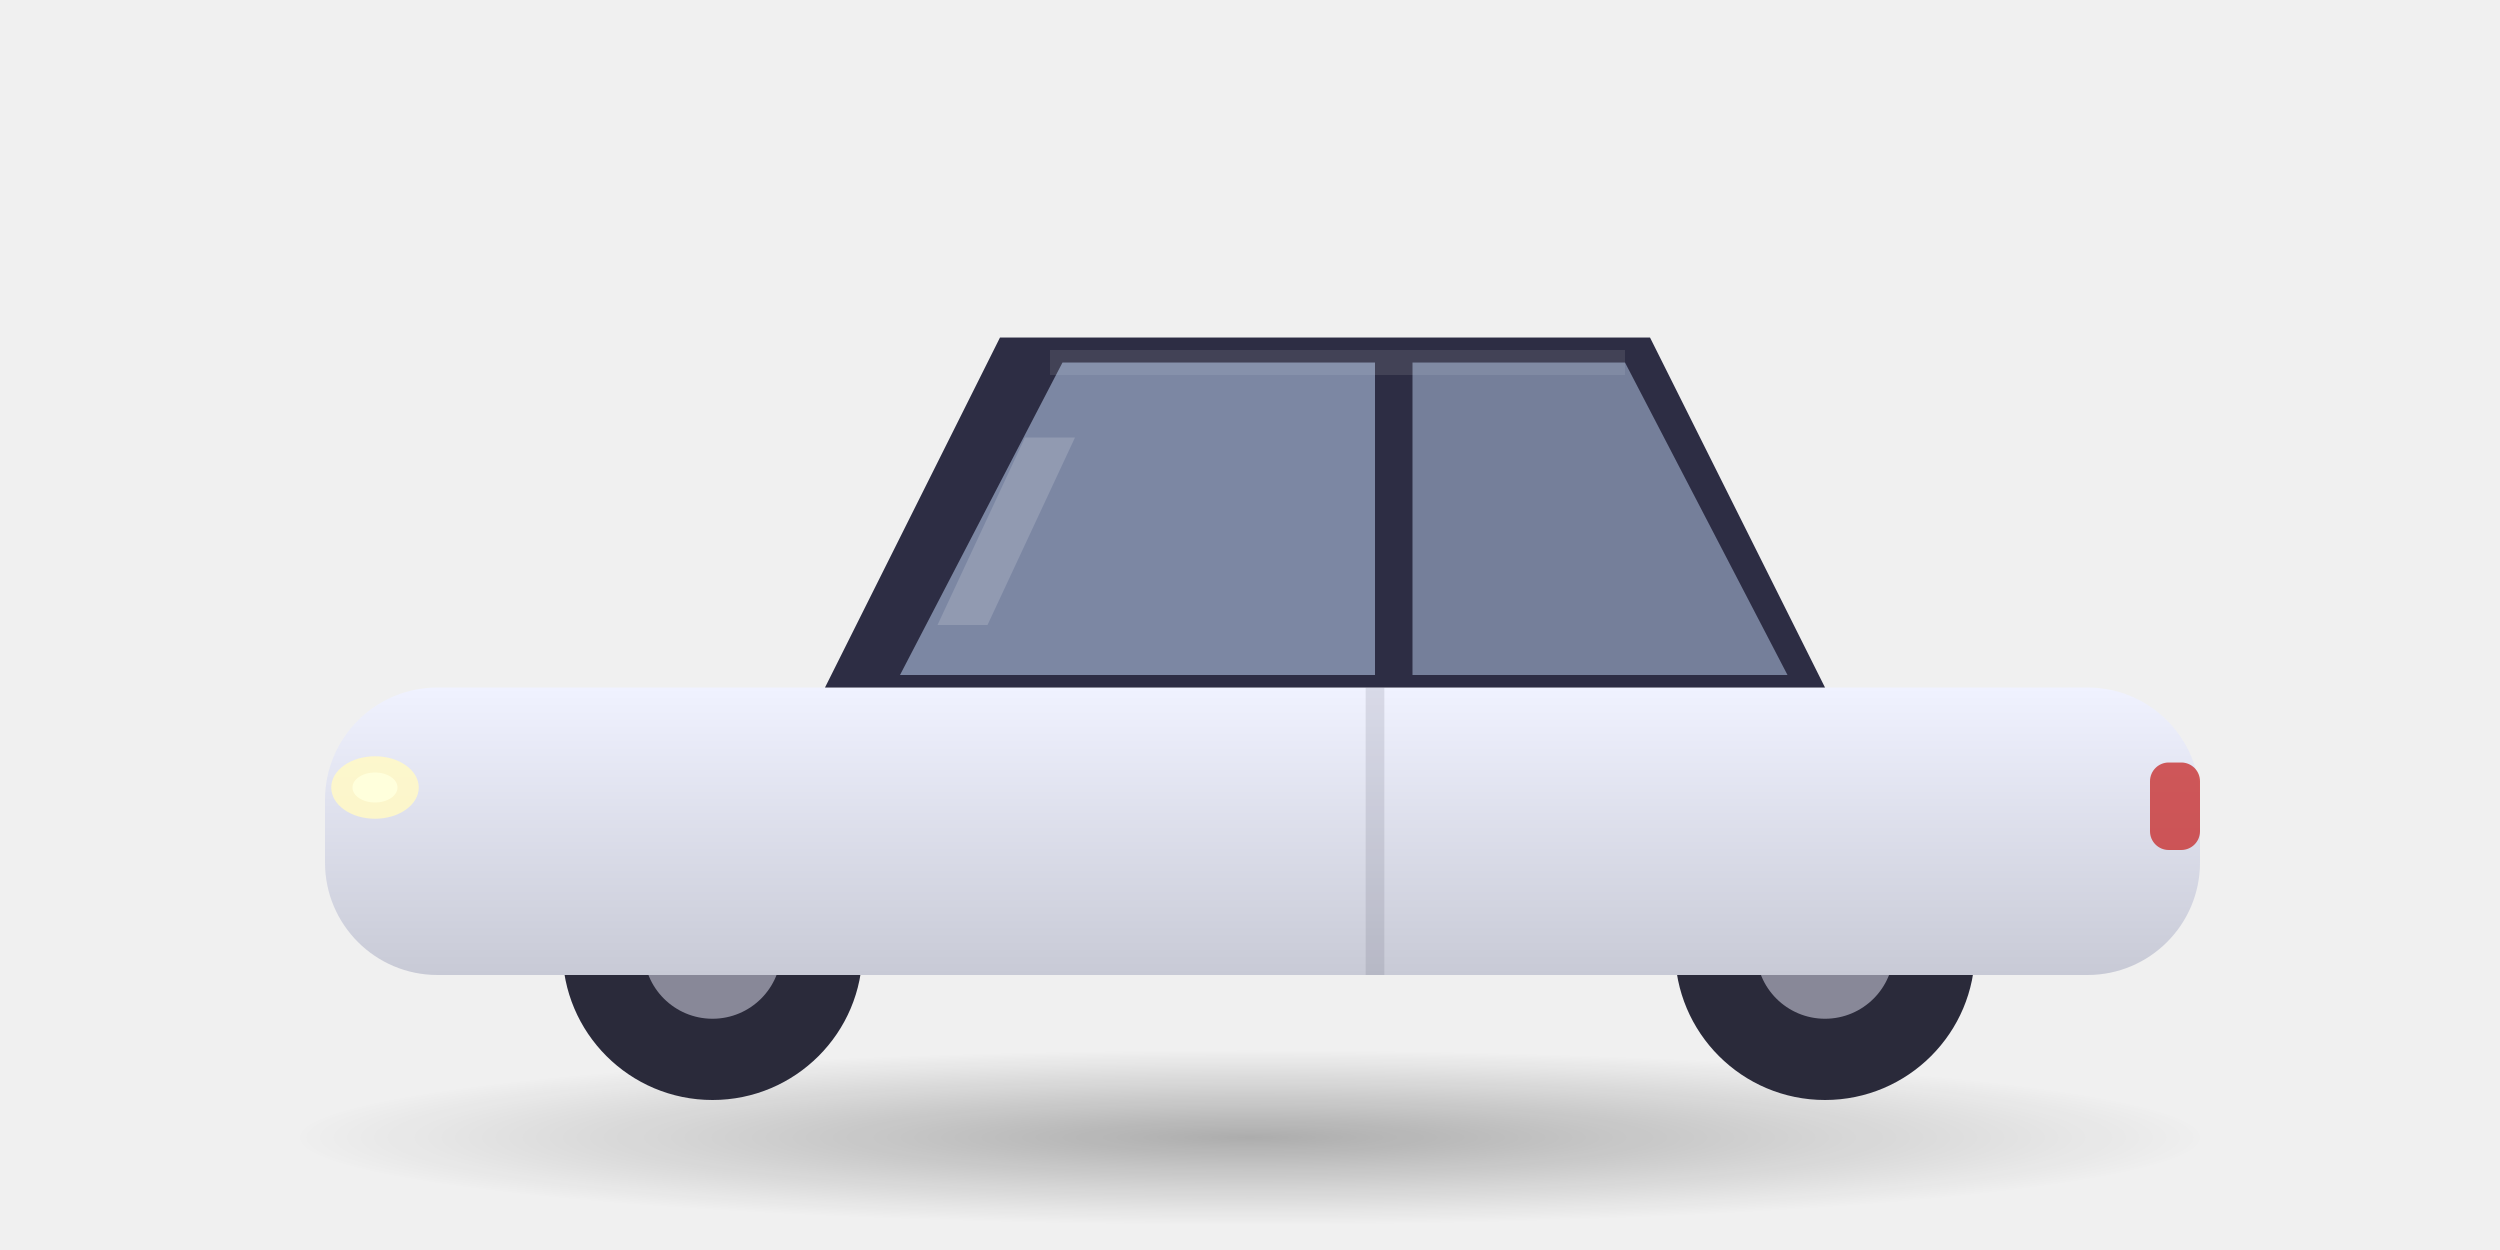
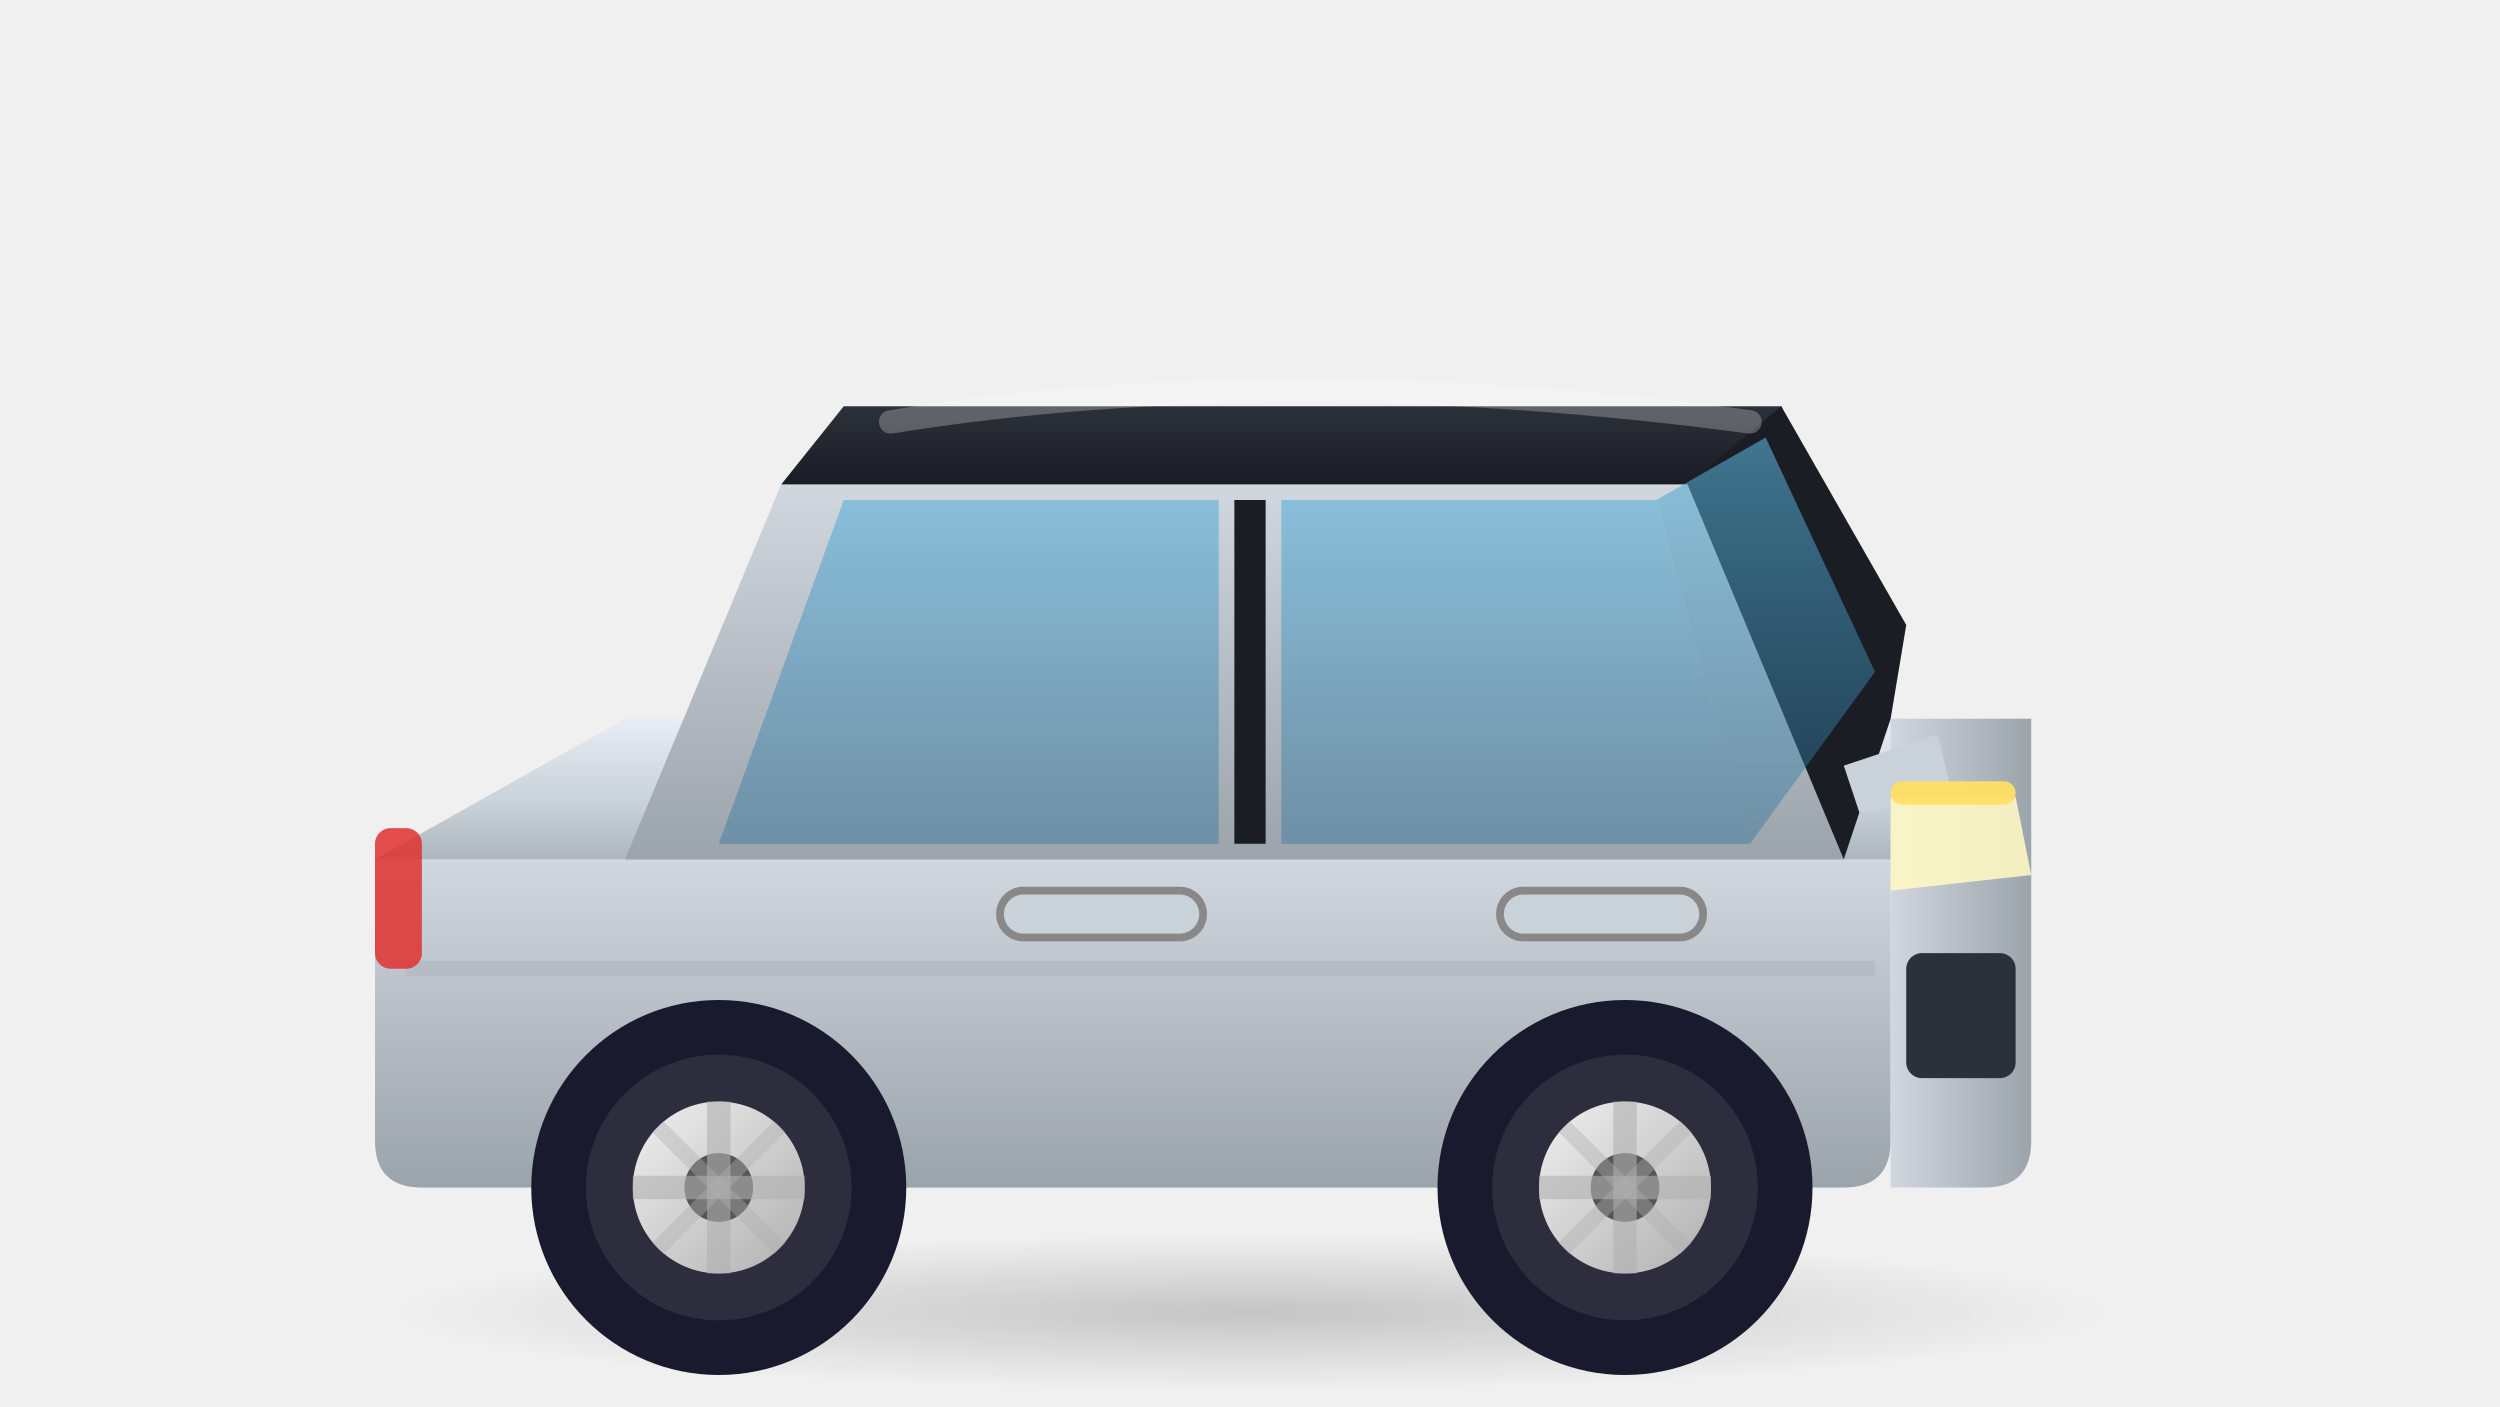
- <svg xmlns="http://www.w3.org/2000/svg" viewBox="0 0 200 100">
+ <svg xmlns="http://www.w3.org/2000/svg" viewBox="0 0 160 90" fill="none">
  <defs>
-     <linearGradient id="shareBody" x1="0" y1="0" x2="0" y2="1">
-       <stop offset="0%" stop-color="#F0F2FF" />
-       <stop offset="100%" stop-color="#C8CAD6" />
+     <radialGradient id="shadow" cx="50%" cy="50%" r="50%">
+       <stop offset="0%" stop-color="#000" stop-opacity="0.18" />
+       <stop offset="100%" stop-color="#000" stop-opacity="0" />
+     </radialGradient>
+     <linearGradient id="body-white" x1="0" y1="0" x2="0" y2="1">
+       <stop offset="0%" stop-color="#e6edf3" />
+       <stop offset="60%" stop-color="#c9d1d9" />
+       <stop offset="100%" stop-color="#adb5bd" />
    </linearGradient>
-     <radialGradient id="shareShadow" cx="50%" cy="50%" r="50%">
-       <stop offset="0%" stop-color="rgba(0,0,0,0.28)" />
-       <stop offset="100%" stop-color="rgba(0,0,0,0)" />
-     </radialGradient>
+     <linearGradient id="body-side-white" x1="0" y1="0" x2="0" y2="1">
+       <stop offset="0%" stop-color="#d0d7de" />
+       <stop offset="100%" stop-color="#9ba3ab" />
+     </linearGradient>
+     <linearGradient id="front-white" x1="0" y1="0" x2="1" y2="0">
+       <stop offset="0%" stop-color="#d0d7de" />
+       <stop offset="100%" stop-color="#9ba3ab" />
+     </linearGradient>
+     <linearGradient id="roof-dark" x1="0" y1="0" x2="0" y2="1">
+       <stop offset="0%" stop-color="#2c3038" />
+       <stop offset="100%" stop-color="#1a1d24" />
+     </linearGradient>
+     <linearGradient id="glass-light" x1="0" y1="0" x2="0" y2="1">
+       <stop offset="0%" stop-color="#5ab0d8" stop-opacity="0.6" />
+       <stop offset="100%" stop-color="#2a7099" stop-opacity="0.4" />
+     </linearGradient>
+     <linearGradient id="wheel-rim" x1="0" y1="0" x2="1" y2="1">
+       <stop offset="0%" stop-color="#f0f0f0" />
+       <stop offset="100%" stop-color="#b0b0b0" />
+     </linearGradient>
  </defs>
-   <ellipse cx="100" cy="91" rx="76" ry="7" fill="url(#shareShadow)" />
-   <circle cx="146" cy="76" r="12" fill="#2a2a3a" />
-   <circle cx="146" cy="76" r="5.5" fill="#888898" />
-   <circle cx="146" cy="76" r="2" fill="#2a2a3a" />
-   <circle cx="57" cy="76" r="12" fill="#2a2a3a" />
-   <circle cx="57" cy="76" r="5.5" fill="#888898" />
-   <circle cx="57" cy="76" r="2" fill="#2a2a3a" />
-   <rect x="26" y="55" width="150" height="23" rx="9" fill="url(#shareBody)" />
-   <path d="M 66,55 L 80,27 L 132,27 L 146,55 Z" fill="#2d2d44" />
-   <path d="M 84,28 L 130,28 L 130,30 L 84,30 Z" fill="rgba(255,255,255,0.10)" />
-   <path d="M 72,54 L 85,29 L 110,29 L 110,54 Z" fill="rgba(190,210,240,0.55)" />
-   <path d="M 113,54 L 113,29 L 130,29 L 143,54 Z" fill="rgba(190,210,240,0.50)" />
-   <path d="M 75,50 L 82,35 L 86,35 L 79,50 Z" fill="rgba(255,255,255,0.16)" />
-   <line x1="110" y1="55" x2="110" y2="78" stroke="rgba(80,80,100,0.15)" stroke-width="1.5" />
-   <ellipse cx="30" cy="63" rx="3.5" ry="2.5" fill="rgba(255,248,200,0.90)" />
-   <ellipse cx="30" cy="63" rx="1.8" ry="1.2" fill="rgba(255,255,220,1)" />
-   <rect x="172" y="61" width="4" height="7" rx="1.5" fill="rgba(200,50,50,0.80)" />
+   <ellipse cx="80" cy="84" rx="55" ry="5" fill="url(#shadow)" />
+   <path d="M24 55 L24 73 Q24 76 27 76 L118 76 Q121 76 121 73 L121 55 Z" fill="url(#body-side-white)" />
+   <path d="M24 55 L40 46 L130 46 L121 55 Z" fill="url(#body-white)" />
+   <path d="M121 46 L130 46 L130 73 Q130 76 127 76 L121 76 L121 46 Z" fill="url(#front-white)" />
+   <path d="M40 55 L50 31 L108 31 L118 55 Z" fill="url(#body-side-white)" />
+   <path d="M50 31 L54 26 L114 26 L116 31 L108 31 Z" fill="url(#roof-dark)" />
+   <path d="M108 31 L114 26 L122 40 L121 46 L118 55 Z" fill="#1a1d24" />
+   <path d="M46 54 L54 32 L78 32 L78 54 Z" fill="url(#glass-light)" />
+   <path d="M82 54 L82 32 L106 32 L112 54 Z" fill="url(#glass-light)" />
+   <path d="M112 54 L106 32 L113 28 L120 43 Z" fill="url(#glass-light)" />
+   <line x1="80" y1="32" x2="80" y2="54" stroke="#1a1d24" stroke-width="2" />
+   <path d="M26 62 L120 62" stroke="#adb5bd" stroke-width="1" stroke-opacity="0.5" />
+   <rect x="64" y="57" width="13" height="3" rx="1.5" fill="#c9d1d9" stroke="#888" stroke-width="0.5" />
+   <rect x="96" y="57" width="13" height="3" rx="1.5" fill="#c9d1d9" stroke="#888" stroke-width="0.5" />
+   <path d="M118 49 L124 47 L125 51 L119 52 Z" fill="#c9d1d9" />
+   <rect x="122" y="61" width="7" height="8" rx="1" fill="#2c3038" />
+   <path d="M121 51 L129 51 L130 56 L121 57 Z" fill="#fff9c4" fill-opacity="0.88" />
+   <rect x="121" y="50" width="8" height="1.5" rx="0.75" fill="#ffe066" fill-opacity="0.95" />
+   <rect x="24" y="53" width="3" height="9" rx="1" fill="#e03131" fill-opacity="0.85" />
+   <path d="M57 27 Q82 23 112 27" stroke="white" stroke-width="1.5" stroke-opacity="0.25" fill="none" stroke-linecap="round" />
+   <circle cx="46" cy="76" r="12" fill="#1a1a2e" />
+   <circle cx="46" cy="76" r="8.5" fill="#2d2d3d" />
+   <circle cx="46" cy="76" r="5.5" fill="url(#wheel-rim)" />
+   <circle cx="46" cy="76" r="2.2" fill="#555" />
+   <line x1="46" y1="70.5" x2="46" y2="81.5" stroke="#b0b0b0" stroke-width="1.5" stroke-opacity="0.6" />
+   <line x1="40.5" y1="76" x2="51.5" y2="76" stroke="#b0b0b0" stroke-width="1.5" stroke-opacity="0.6" />
+   <line x1="42.1" y1="72.1" x2="49.9" y2="79.9" stroke="#b0b0b0" stroke-width="1" stroke-opacity="0.4" />
+   <line x1="49.9" y1="72.1" x2="42.1" y2="79.9" stroke="#b0b0b0" stroke-width="1" stroke-opacity="0.4" />
+   <circle cx="104" cy="76" r="12" fill="#1a1a2e" />
+   <circle cx="104" cy="76" r="8.5" fill="#2d2d3d" />
+   <circle cx="104" cy="76" r="5.5" fill="url(#wheel-rim)" />
+   <circle cx="104" cy="76" r="2.2" fill="#555" />
+   <line x1="104" y1="70.5" x2="104" y2="81.5" stroke="#b0b0b0" stroke-width="1.5" stroke-opacity="0.6" />
+   <line x1="98.5" y1="76" x2="109.5" y2="76" stroke="#b0b0b0" stroke-width="1.5" stroke-opacity="0.6" />
+   <line x1="100.1" y1="72.1" x2="107.9" y2="79.9" stroke="#b0b0b0" stroke-width="1" stroke-opacity="0.4" />
+   <line x1="107.9" y1="72.1" x2="100.1" y2="79.9" stroke="#b0b0b0" stroke-width="1" stroke-opacity="0.4" />
</svg>
